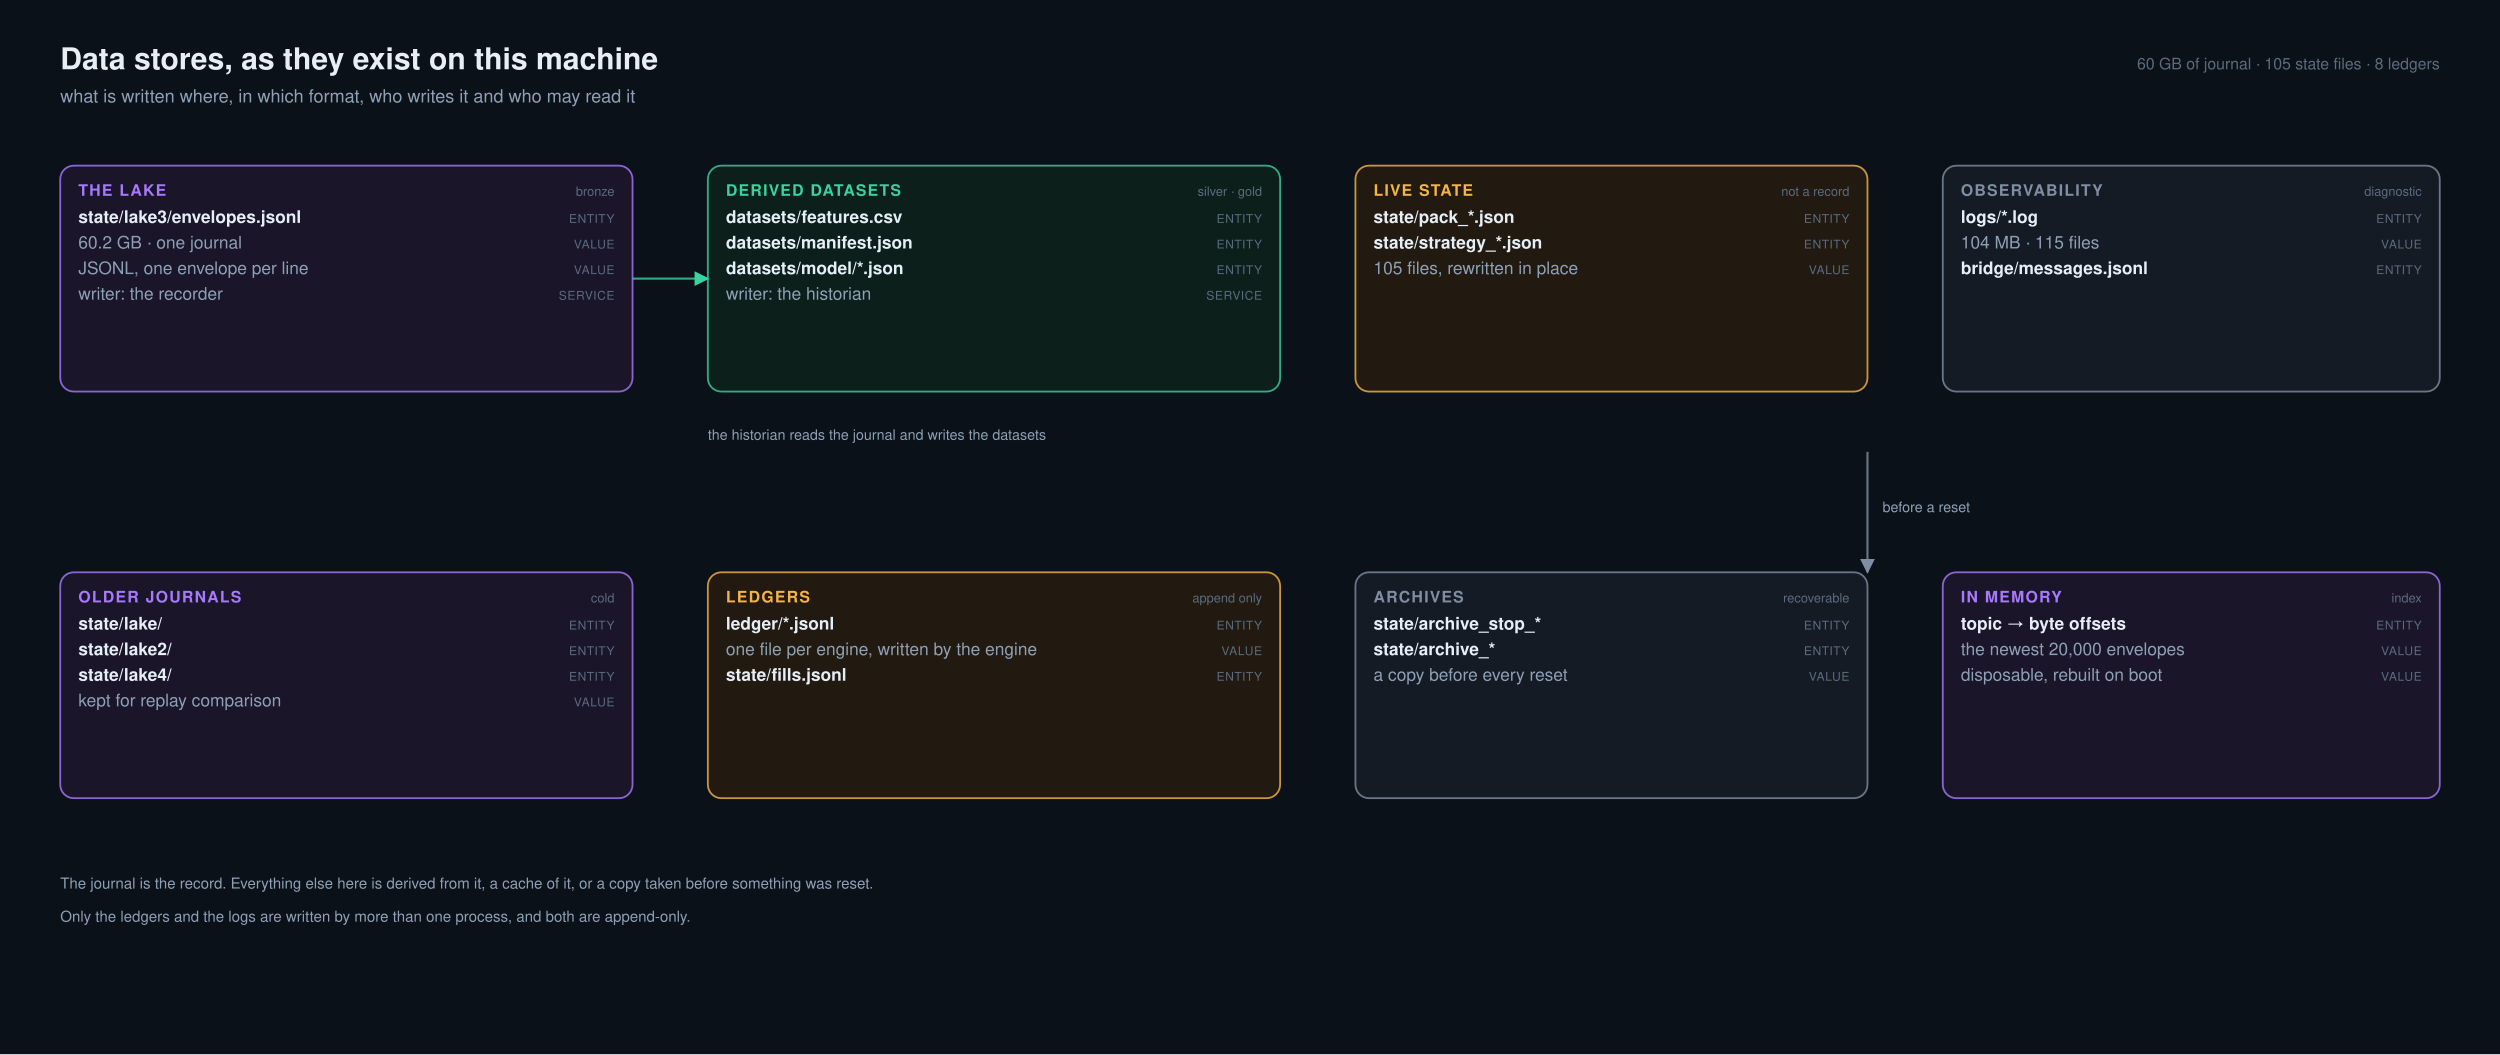
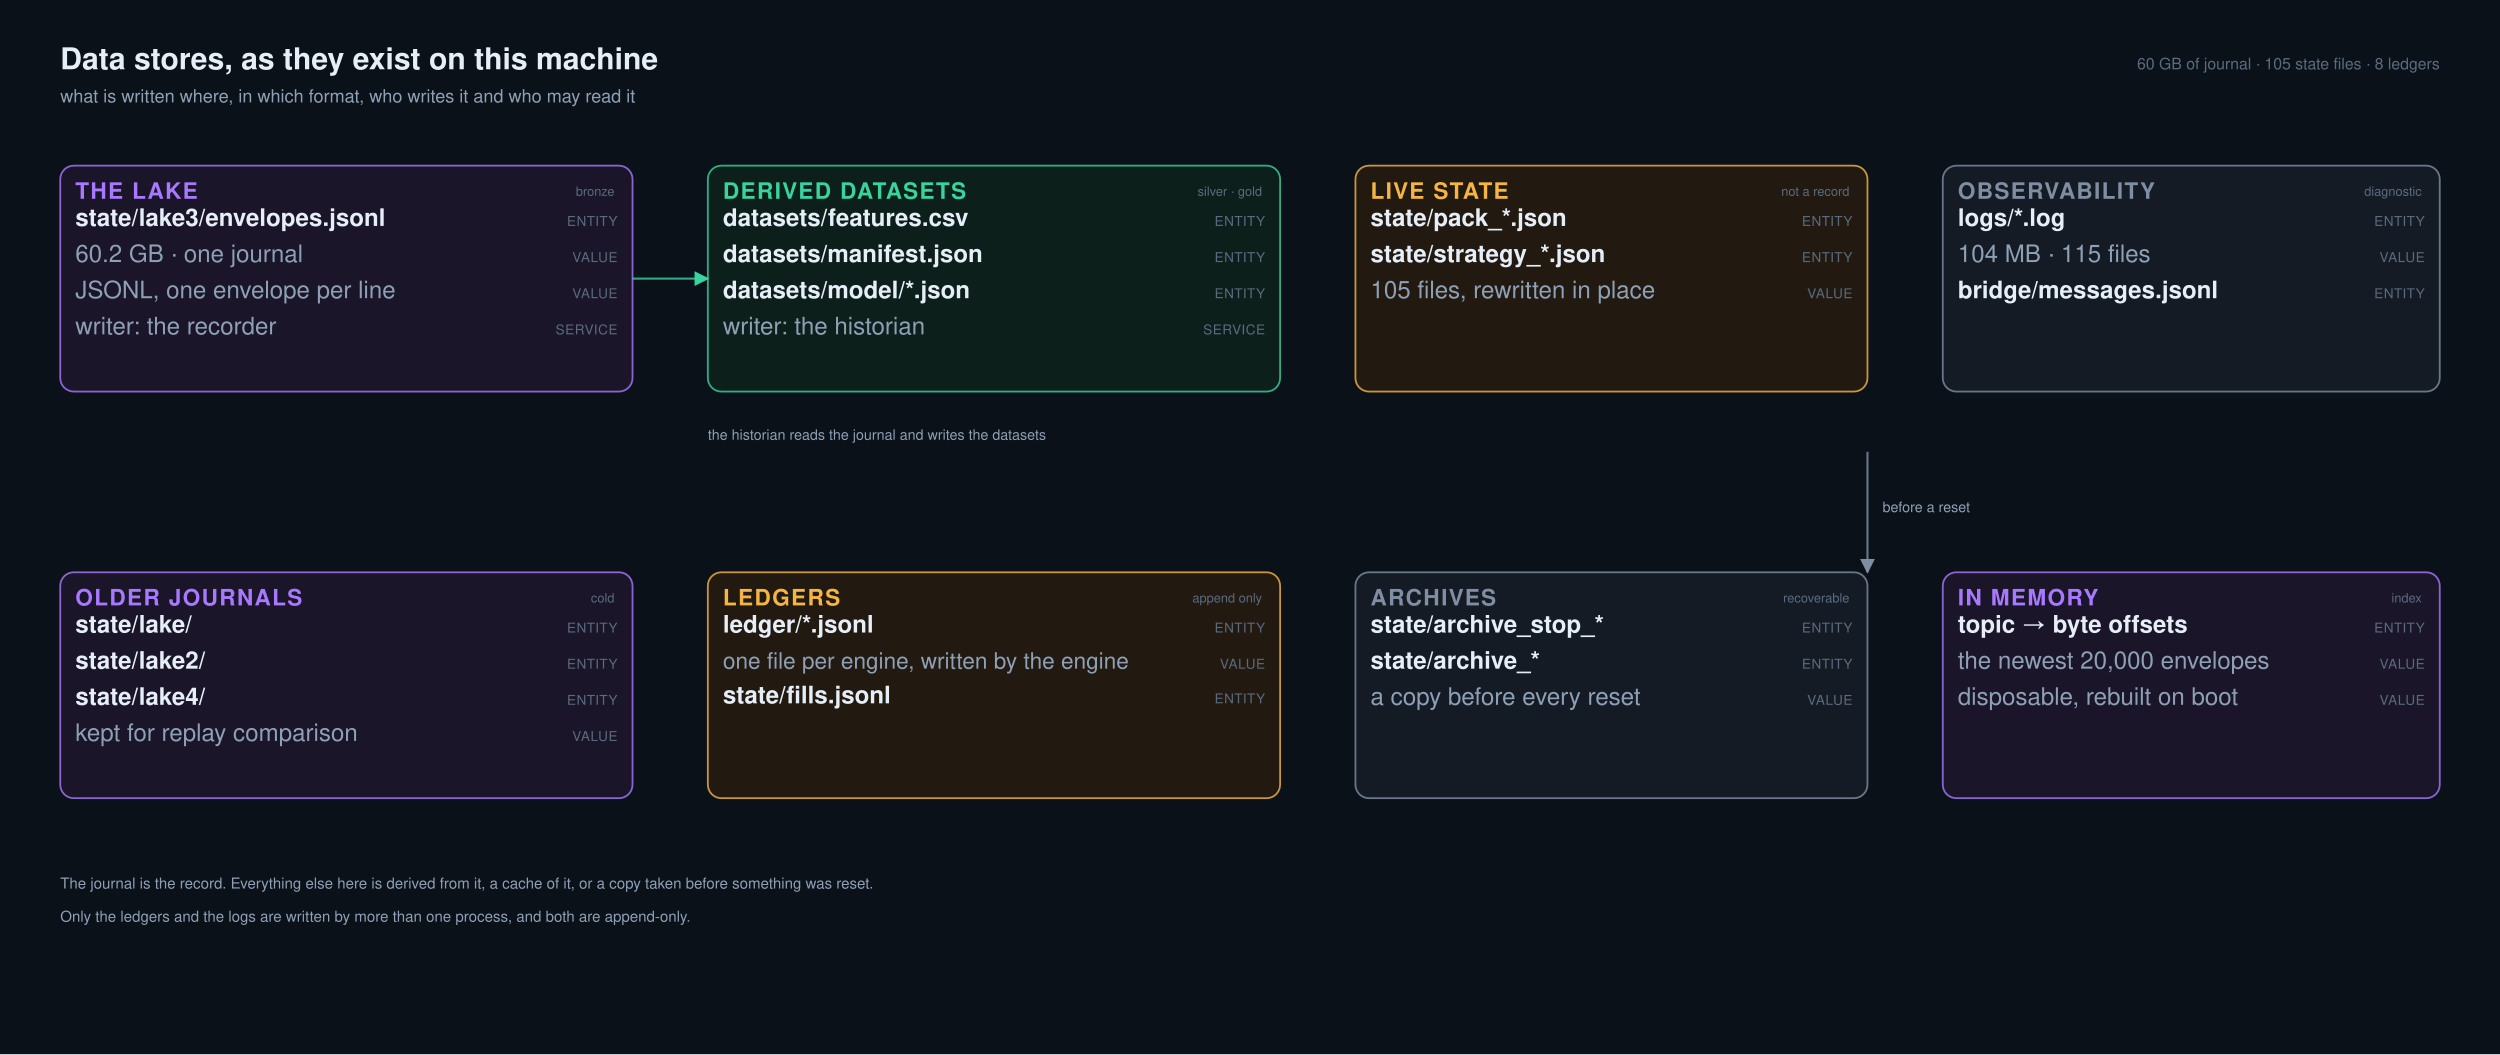
<svg xmlns="http://www.w3.org/2000/svg" width="1660" height="700" viewBox="0 0 1660 700" font-family="-apple-system, BlinkMacSystemFont, Helvetica, Arial, sans-serif">
  <rect width="1660" height="700" fill="#0b1118" />
  <marker id="a-market" viewBox="0 0 10 10" refX="9" refY="5" markerWidth="7" markerHeight="7" orient="auto-start-reverse">
    <path d="M 0 0 L 10 5 L 0 10 z" fill="#4f9bff" />
  </marker>
  <marker id="a-intel" viewBox="0 0 10 10" refX="9" refY="5" markerWidth="7" markerHeight="7" orient="auto-start-reverse">
    <path d="M 0 0 L 10 5 L 0 10 z" fill="#38d39f" />
  </marker>
  <marker id="a-model" viewBox="0 0 10 10" refX="9" refY="5" markerWidth="7" markerHeight="7" orient="auto-start-reverse">
    <path d="M 0 0 L 10 5 L 0 10 z" fill="#f5b544" />
  </marker>
  <marker id="a-risk" viewBox="0 0 10 10" refX="9" refY="5" markerWidth="7" markerHeight="7" orient="auto-start-reverse">
    <path d="M 0 0 L 10 5 L 0 10 z" fill="#ef6b6b" />
  </marker>
  <marker id="a-evidence" viewBox="0 0 10 10" refX="9" refY="5" markerWidth="7" markerHeight="7" orient="auto-start-reverse">
    <path d="M 0 0 L 10 5 L 0 10 z" fill="#a879ff" />
  </marker>
  <marker id="a-control" viewBox="0 0 10 10" refX="9" refY="5" markerWidth="7" markerHeight="7" orient="auto-start-reverse">
    <path d="M 0 0 L 10 5 L 0 10 z" fill="#7f8ea3" />
  </marker>
  <text x="40" y="46" fill="#e6eef8" font-size="20" font-weight="700">Data stores, as they exist on this machine</text>
  <text x="40" y="68" fill="#8ea0b6" font-size="12">what is written where, in which format, who writes it and who may read it</text>
  <text x="1620" y="46" fill="#5a6b80" font-size="10.5" text-anchor="end">60 GB of journal · 105 state files · 8 ledgers</text>
  <rect x="40" y="110" width="380" height="150" rx="9" fill="#1a1528" stroke="#a879ff" stroke-opacity="0.8" stroke-width="1.2" />
-   <text x="52" y="130" fill="#a879ff" font-size="10.5" font-weight="700" letter-spacing="0.08em">THE LAKE</text>
+   <text x="50" y="132" fill="#a879ff" font-size="15.0" font-weight="700" letter-spacing="0.06em">THE LAKE</text>
  <text x="408" y="130" fill="#5a6b80" font-size="8.5" text-anchor="end">bronze</text>
-   <text x="52" y="148" fill="#e6eef8" font-size="11.5" font-weight="600">state/lake3/envelopes.jsonl</text>
-   <text x="408" y="148" fill="#5a6b80" font-size="8" text-anchor="end" letter-spacing="0.05em">ENTITY</text>
-   <text x="52" y="165" fill="#8ea0b6" font-size="11.5" font-weight="400">60.2 GB · one journal</text>
-   <text x="408" y="165" fill="#5a6b80" font-size="8" text-anchor="end" letter-spacing="0.05em">VALUE</text>
-   <text x="52" y="182" fill="#8ea0b6" font-size="11.5" font-weight="400">JSONL, one envelope per line</text>
-   <text x="408" y="182" fill="#5a6b80" font-size="8" text-anchor="end" letter-spacing="0.05em">VALUE</text>
-   <text x="52" y="199" fill="#8ea0b6" font-size="11.5" font-weight="400">writer: the recorder</text>
-   <text x="408" y="199" fill="#5a6b80" font-size="8" text-anchor="end" letter-spacing="0.05em">SERVICE</text>
+   <text x="50" y="150" fill="#e6eef8" font-size="16.0" font-weight="600">state/lake3/envelopes.jsonl</text>
+   <text x="410" y="150" fill="#5a6b80" font-size="9" text-anchor="end" letter-spacing="0.04em">ENTITY</text>
+   <text x="50" y="174.0" fill="#8ea0b6" font-size="16.0" font-weight="400">60.2 GB · one journal</text>
+   <text x="410" y="174.0" fill="#5a6b80" font-size="9" text-anchor="end" letter-spacing="0.04em">VALUE</text>
+   <text x="50" y="198.0" fill="#8ea0b6" font-size="16.0" font-weight="400">JSONL, one envelope per line</text>
+   <text x="410" y="198.0" fill="#5a6b80" font-size="9" text-anchor="end" letter-spacing="0.04em">VALUE</text>
+   <text x="50" y="222.0" fill="#8ea0b6" font-size="16.0" font-weight="400">writer: the recorder</text>
+   <text x="410" y="222.0" fill="#5a6b80" font-size="9" text-anchor="end" letter-spacing="0.04em">SERVICE</text>
  <rect x="470" y="110" width="380" height="150" rx="9" fill="#0d1f1a" stroke="#38d39f" stroke-opacity="0.8" stroke-width="1.2" />
-   <text x="482" y="130" fill="#38d39f" font-size="10.5" font-weight="700" letter-spacing="0.08em">DERIVED DATASETS</text>
+   <text x="480" y="132" fill="#38d39f" font-size="15.0" font-weight="700" letter-spacing="0.06em">DERIVED DATASETS</text>
  <text x="838" y="130" fill="#5a6b80" font-size="8.5" text-anchor="end">silver · gold</text>
-   <text x="482" y="148" fill="#e6eef8" font-size="11.5" font-weight="600">datasets/features.csv</text>
-   <text x="838" y="148" fill="#5a6b80" font-size="8" text-anchor="end" letter-spacing="0.05em">ENTITY</text>
-   <text x="482" y="165" fill="#e6eef8" font-size="11.5" font-weight="600">datasets/manifest.json</text>
-   <text x="838" y="165" fill="#5a6b80" font-size="8" text-anchor="end" letter-spacing="0.05em">ENTITY</text>
-   <text x="482" y="182" fill="#e6eef8" font-size="11.5" font-weight="600">datasets/model/*.json</text>
-   <text x="838" y="182" fill="#5a6b80" font-size="8" text-anchor="end" letter-spacing="0.05em">ENTITY</text>
-   <text x="482" y="199" fill="#8ea0b6" font-size="11.5" font-weight="400">writer: the historian</text>
-   <text x="838" y="199" fill="#5a6b80" font-size="8" text-anchor="end" letter-spacing="0.05em">SERVICE</text>
+   <text x="480" y="150" fill="#e6eef8" font-size="16.0" font-weight="600">datasets/features.csv</text>
+   <text x="840" y="150" fill="#5a6b80" font-size="9" text-anchor="end" letter-spacing="0.04em">ENTITY</text>
+   <text x="480" y="174.0" fill="#e6eef8" font-size="16.0" font-weight="600">datasets/manifest.json</text>
+   <text x="840" y="174.0" fill="#5a6b80" font-size="9" text-anchor="end" letter-spacing="0.04em">ENTITY</text>
+   <text x="480" y="198.0" fill="#e6eef8" font-size="16.0" font-weight="600">datasets/model/*.json</text>
+   <text x="840" y="198.0" fill="#5a6b80" font-size="9" text-anchor="end" letter-spacing="0.04em">ENTITY</text>
+   <text x="480" y="222.0" fill="#8ea0b6" font-size="16.0" font-weight="400">writer: the historian</text>
+   <text x="840" y="222.0" fill="#5a6b80" font-size="9" text-anchor="end" letter-spacing="0.04em">SERVICE</text>
  <rect x="900" y="110" width="340" height="150" rx="9" fill="#221a10" stroke="#f5b544" stroke-opacity="0.8" stroke-width="1.2" />
-   <text x="912" y="130" fill="#f5b544" font-size="10.5" font-weight="700" letter-spacing="0.08em">LIVE STATE</text>
+   <text x="910" y="132" fill="#f5b544" font-size="15.0" font-weight="700" letter-spacing="0.06em">LIVE STATE</text>
  <text x="1228" y="130" fill="#5a6b80" font-size="8.5" text-anchor="end">not a record</text>
-   <text x="912" y="148" fill="#e6eef8" font-size="11.5" font-weight="600">state/pack_*.json</text>
-   <text x="1228" y="148" fill="#5a6b80" font-size="8" text-anchor="end" letter-spacing="0.05em">ENTITY</text>
-   <text x="912" y="165" fill="#e6eef8" font-size="11.5" font-weight="600">state/strategy_*.json</text>
-   <text x="1228" y="165" fill="#5a6b80" font-size="8" text-anchor="end" letter-spacing="0.05em">ENTITY</text>
-   <text x="912" y="182" fill="#8ea0b6" font-size="11.5" font-weight="400">105 files, rewritten in place</text>
-   <text x="1228" y="182" fill="#5a6b80" font-size="8" text-anchor="end" letter-spacing="0.05em">VALUE</text>
+   <text x="910" y="150" fill="#e6eef8" font-size="16.0" font-weight="600">state/pack_*.json</text>
+   <text x="1230" y="150" fill="#5a6b80" font-size="9" text-anchor="end" letter-spacing="0.04em">ENTITY</text>
+   <text x="910" y="174.0" fill="#e6eef8" font-size="16.0" font-weight="600">state/strategy_*.json</text>
+   <text x="1230" y="174.0" fill="#5a6b80" font-size="9" text-anchor="end" letter-spacing="0.04em">ENTITY</text>
+   <text x="910" y="198.0" fill="#8ea0b6" font-size="16.0" font-weight="400">105 files, rewritten in place</text>
+   <text x="1230" y="198.0" fill="#5a6b80" font-size="9" text-anchor="end" letter-spacing="0.04em">VALUE</text>
  <rect x="1290" y="110" width="330" height="150" rx="9" fill="#151b24" stroke="#7f8ea3" stroke-opacity="0.8" stroke-width="1.2" />
-   <text x="1302" y="130" fill="#7f8ea3" font-size="10.5" font-weight="700" letter-spacing="0.08em">OBSERVABILITY</text>
+   <text x="1300" y="132" fill="#7f8ea3" font-size="15.0" font-weight="700" letter-spacing="0.06em">OBSERVABILITY</text>
  <text x="1608" y="130" fill="#5a6b80" font-size="8.5" text-anchor="end">diagnostic</text>
-   <text x="1302" y="148" fill="#e6eef8" font-size="11.5" font-weight="600">logs/*.log</text>
-   <text x="1608" y="148" fill="#5a6b80" font-size="8" text-anchor="end" letter-spacing="0.05em">ENTITY</text>
-   <text x="1302" y="165" fill="#8ea0b6" font-size="11.5" font-weight="400">104 MB · 115 files</text>
-   <text x="1608" y="165" fill="#5a6b80" font-size="8" text-anchor="end" letter-spacing="0.05em">VALUE</text>
-   <text x="1302" y="182" fill="#e6eef8" font-size="11.5" font-weight="600">bridge/messages.jsonl</text>
-   <text x="1608" y="182" fill="#5a6b80" font-size="8" text-anchor="end" letter-spacing="0.05em">ENTITY</text>
+   <text x="1300" y="150" fill="#e6eef8" font-size="16.0" font-weight="600">logs/*.log</text>
+   <text x="1610" y="150" fill="#5a6b80" font-size="9" text-anchor="end" letter-spacing="0.04em">ENTITY</text>
+   <text x="1300" y="174.0" fill="#8ea0b6" font-size="16.0" font-weight="400">104 MB · 115 files</text>
+   <text x="1610" y="174.0" fill="#5a6b80" font-size="9" text-anchor="end" letter-spacing="0.04em">VALUE</text>
+   <text x="1300" y="198.0" fill="#e6eef8" font-size="16.0" font-weight="600">bridge/messages.jsonl</text>
+   <text x="1610" y="198.0" fill="#5a6b80" font-size="9" text-anchor="end" letter-spacing="0.04em">ENTITY</text>
  <rect x="40" y="380" width="380" height="150" rx="9" fill="#1a1528" stroke="#a879ff" stroke-opacity="0.8" stroke-width="1.2" />
-   <text x="52" y="400" fill="#a879ff" font-size="10.5" font-weight="700" letter-spacing="0.08em">OLDER JOURNALS</text>
+   <text x="50" y="402" fill="#a879ff" font-size="15.0" font-weight="700" letter-spacing="0.06em">OLDER JOURNALS</text>
  <text x="408" y="400" fill="#5a6b80" font-size="8.5" text-anchor="end">cold</text>
-   <text x="52" y="418" fill="#e6eef8" font-size="11.5" font-weight="600">state/lake/</text>
-   <text x="408" y="418" fill="#5a6b80" font-size="8" text-anchor="end" letter-spacing="0.05em">ENTITY</text>
-   <text x="52" y="435" fill="#e6eef8" font-size="11.5" font-weight="600">state/lake2/</text>
-   <text x="408" y="435" fill="#5a6b80" font-size="8" text-anchor="end" letter-spacing="0.05em">ENTITY</text>
-   <text x="52" y="452" fill="#e6eef8" font-size="11.5" font-weight="600">state/lake4/</text>
-   <text x="408" y="452" fill="#5a6b80" font-size="8" text-anchor="end" letter-spacing="0.05em">ENTITY</text>
-   <text x="52" y="469" fill="#8ea0b6" font-size="11.5" font-weight="400">kept for replay comparison</text>
-   <text x="408" y="469" fill="#5a6b80" font-size="8" text-anchor="end" letter-spacing="0.05em">VALUE</text>
+   <text x="50" y="420" fill="#e6eef8" font-size="16.0" font-weight="600">state/lake/</text>
+   <text x="410" y="420" fill="#5a6b80" font-size="9" text-anchor="end" letter-spacing="0.04em">ENTITY</text>
+   <text x="50" y="444.0" fill="#e6eef8" font-size="16.0" font-weight="600">state/lake2/</text>
+   <text x="410" y="444.0" fill="#5a6b80" font-size="9" text-anchor="end" letter-spacing="0.04em">ENTITY</text>
+   <text x="50" y="468.0" fill="#e6eef8" font-size="16.0" font-weight="600">state/lake4/</text>
+   <text x="410" y="468.0" fill="#5a6b80" font-size="9" text-anchor="end" letter-spacing="0.04em">ENTITY</text>
+   <text x="50" y="492.0" fill="#8ea0b6" font-size="16.0" font-weight="400">kept for replay comparison</text>
+   <text x="410" y="492.0" fill="#5a6b80" font-size="9" text-anchor="end" letter-spacing="0.04em">VALUE</text>
  <rect x="470" y="380" width="380" height="150" rx="9" fill="#221a10" stroke="#f5b544" stroke-opacity="0.8" stroke-width="1.2" />
-   <text x="482" y="400" fill="#f5b544" font-size="10.5" font-weight="700" letter-spacing="0.08em">LEDGERS</text>
+   <text x="480" y="402" fill="#f5b544" font-size="15.0" font-weight="700" letter-spacing="0.06em">LEDGERS</text>
  <text x="838" y="400" fill="#5a6b80" font-size="8.5" text-anchor="end">append only</text>
-   <text x="482" y="418" fill="#e6eef8" font-size="11.5" font-weight="600">ledger/*.jsonl</text>
-   <text x="838" y="418" fill="#5a6b80" font-size="8" text-anchor="end" letter-spacing="0.05em">ENTITY</text>
-   <text x="482" y="435" fill="#8ea0b6" font-size="11.5" font-weight="400">one file per engine, written by the engine</text>
-   <text x="838" y="435" fill="#5a6b80" font-size="8" text-anchor="end" letter-spacing="0.05em">VALUE</text>
-   <text x="482" y="452" fill="#e6eef8" font-size="11.5" font-weight="600">state/fills.jsonl</text>
-   <text x="838" y="452" fill="#5a6b80" font-size="8" text-anchor="end" letter-spacing="0.05em">ENTITY</text>
+   <text x="480" y="420" fill="#e6eef8" font-size="16.0" font-weight="600">ledger/*.jsonl</text>
+   <text x="840" y="420" fill="#5a6b80" font-size="9" text-anchor="end" letter-spacing="0.04em">ENTITY</text>
+   <text x="480" y="444.0" fill="#8ea0b6" font-size="15.0" font-weight="400">one file per engine, written by the engine</text>
+   <text x="840" y="444.0" fill="#5a6b80" font-size="9" text-anchor="end" letter-spacing="0.04em">VALUE</text>
+   <text x="480" y="467.0" fill="#e6eef8" font-size="16.0" font-weight="600">state/fills.jsonl</text>
+   <text x="840" y="467.0" fill="#5a6b80" font-size="9" text-anchor="end" letter-spacing="0.04em">ENTITY</text>
  <rect x="900" y="380" width="340" height="150" rx="9" fill="#151b24" stroke="#7f8ea3" stroke-opacity="0.8" stroke-width="1.2" />
-   <text x="912" y="400" fill="#7f8ea3" font-size="10.5" font-weight="700" letter-spacing="0.08em">ARCHIVES</text>
+   <text x="910" y="402" fill="#7f8ea3" font-size="15.0" font-weight="700" letter-spacing="0.06em">ARCHIVES</text>
  <text x="1228" y="400" fill="#5a6b80" font-size="8.5" text-anchor="end">recoverable</text>
-   <text x="912" y="418" fill="#e6eef8" font-size="11.5" font-weight="600">state/archive_stop_*</text>
-   <text x="1228" y="418" fill="#5a6b80" font-size="8" text-anchor="end" letter-spacing="0.05em">ENTITY</text>
-   <text x="912" y="435" fill="#e6eef8" font-size="11.5" font-weight="600">state/archive_*</text>
-   <text x="1228" y="435" fill="#5a6b80" font-size="8" text-anchor="end" letter-spacing="0.05em">ENTITY</text>
-   <text x="912" y="452" fill="#8ea0b6" font-size="11.5" font-weight="400">a copy before every reset</text>
-   <text x="1228" y="452" fill="#5a6b80" font-size="8" text-anchor="end" letter-spacing="0.05em">VALUE</text>
+   <text x="910" y="420" fill="#e6eef8" font-size="16.0" font-weight="600">state/archive_stop_*</text>
+   <text x="1230" y="420" fill="#5a6b80" font-size="9" text-anchor="end" letter-spacing="0.04em">ENTITY</text>
+   <text x="910" y="444.0" fill="#e6eef8" font-size="16.0" font-weight="600">state/archive_*</text>
+   <text x="1230" y="444.0" fill="#5a6b80" font-size="9" text-anchor="end" letter-spacing="0.04em">ENTITY</text>
+   <text x="910" y="468.0" fill="#8ea0b6" font-size="16.0" font-weight="400">a copy before every reset</text>
+   <text x="1230" y="468.0" fill="#5a6b80" font-size="9" text-anchor="end" letter-spacing="0.04em">VALUE</text>
  <rect x="1290" y="380" width="330" height="150" rx="9" fill="#1a1528" stroke="#a879ff" stroke-opacity="0.8" stroke-width="1.2" />
-   <text x="1302" y="400" fill="#a879ff" font-size="10.5" font-weight="700" letter-spacing="0.08em">IN MEMORY</text>
+   <text x="1300" y="402" fill="#a879ff" font-size="15.0" font-weight="700" letter-spacing="0.06em">IN MEMORY</text>
  <text x="1608" y="400" fill="#5a6b80" font-size="8.5" text-anchor="end">index</text>
-   <text x="1302" y="418" fill="#e6eef8" font-size="11.5" font-weight="600">topic → byte offsets</text>
-   <text x="1608" y="418" fill="#5a6b80" font-size="8" text-anchor="end" letter-spacing="0.05em">ENTITY</text>
-   <text x="1302" y="435" fill="#8ea0b6" font-size="11.5" font-weight="400">the newest 20,000 envelopes</text>
-   <text x="1608" y="435" fill="#5a6b80" font-size="8" text-anchor="end" letter-spacing="0.05em">VALUE</text>
-   <text x="1302" y="452" fill="#8ea0b6" font-size="11.5" font-weight="400">disposable, rebuilt on boot</text>
-   <text x="1608" y="452" fill="#5a6b80" font-size="8" text-anchor="end" letter-spacing="0.05em">VALUE</text>
+   <text x="1300" y="420" fill="#e6eef8" font-size="16.0" font-weight="600">topic → byte offsets</text>
+   <text x="1610" y="420" fill="#5a6b80" font-size="9" text-anchor="end" letter-spacing="0.04em">ENTITY</text>
+   <text x="1300" y="444.0" fill="#8ea0b6" font-size="16.0" font-weight="400">the newest 20,000 envelopes</text>
+   <text x="1610" y="444.0" fill="#5a6b80" font-size="9" text-anchor="end" letter-spacing="0.04em">VALUE</text>
+   <text x="1300" y="468.0" fill="#8ea0b6" font-size="16.0" font-weight="400">disposable, rebuilt on boot</text>
+   <text x="1610" y="468.0" fill="#5a6b80" font-size="9" text-anchor="end" letter-spacing="0.04em">VALUE</text>
  <path d="M 420,185 L 470,185" fill="none" stroke="#38d39f" stroke-opacity="0.8" stroke-width="1.4" marker-end="url(#a-intel)" />
  <text x="470" y="292" fill="#8ea0b6" font-size="9.5" text-anchor="start" font-weight="400">the historian reads the journal and writes the datasets</text>
  <path d="M 1240,300 L 1240,380" fill="none" stroke="#7f8ea3" stroke-opacity="0.8" stroke-width="1.4" marker-end="url(#a-control)" />
  <text x="1250" y="340" fill="#8ea0b6" font-size="9.5" text-anchor="start">before a reset</text>
  <text x="40" y="590" fill="#8ea0b6" font-size="10" text-anchor="start" font-weight="400">The journal is the record. Everything else here is derived from it, a cache of it, or a copy taken before something was reset.</text>
  <text x="40" y="612" fill="#8ea0b6" font-size="10" text-anchor="start" font-weight="400">Only the ledgers and the logs are written by more than one process, and both are append-only.</text>
</svg>
